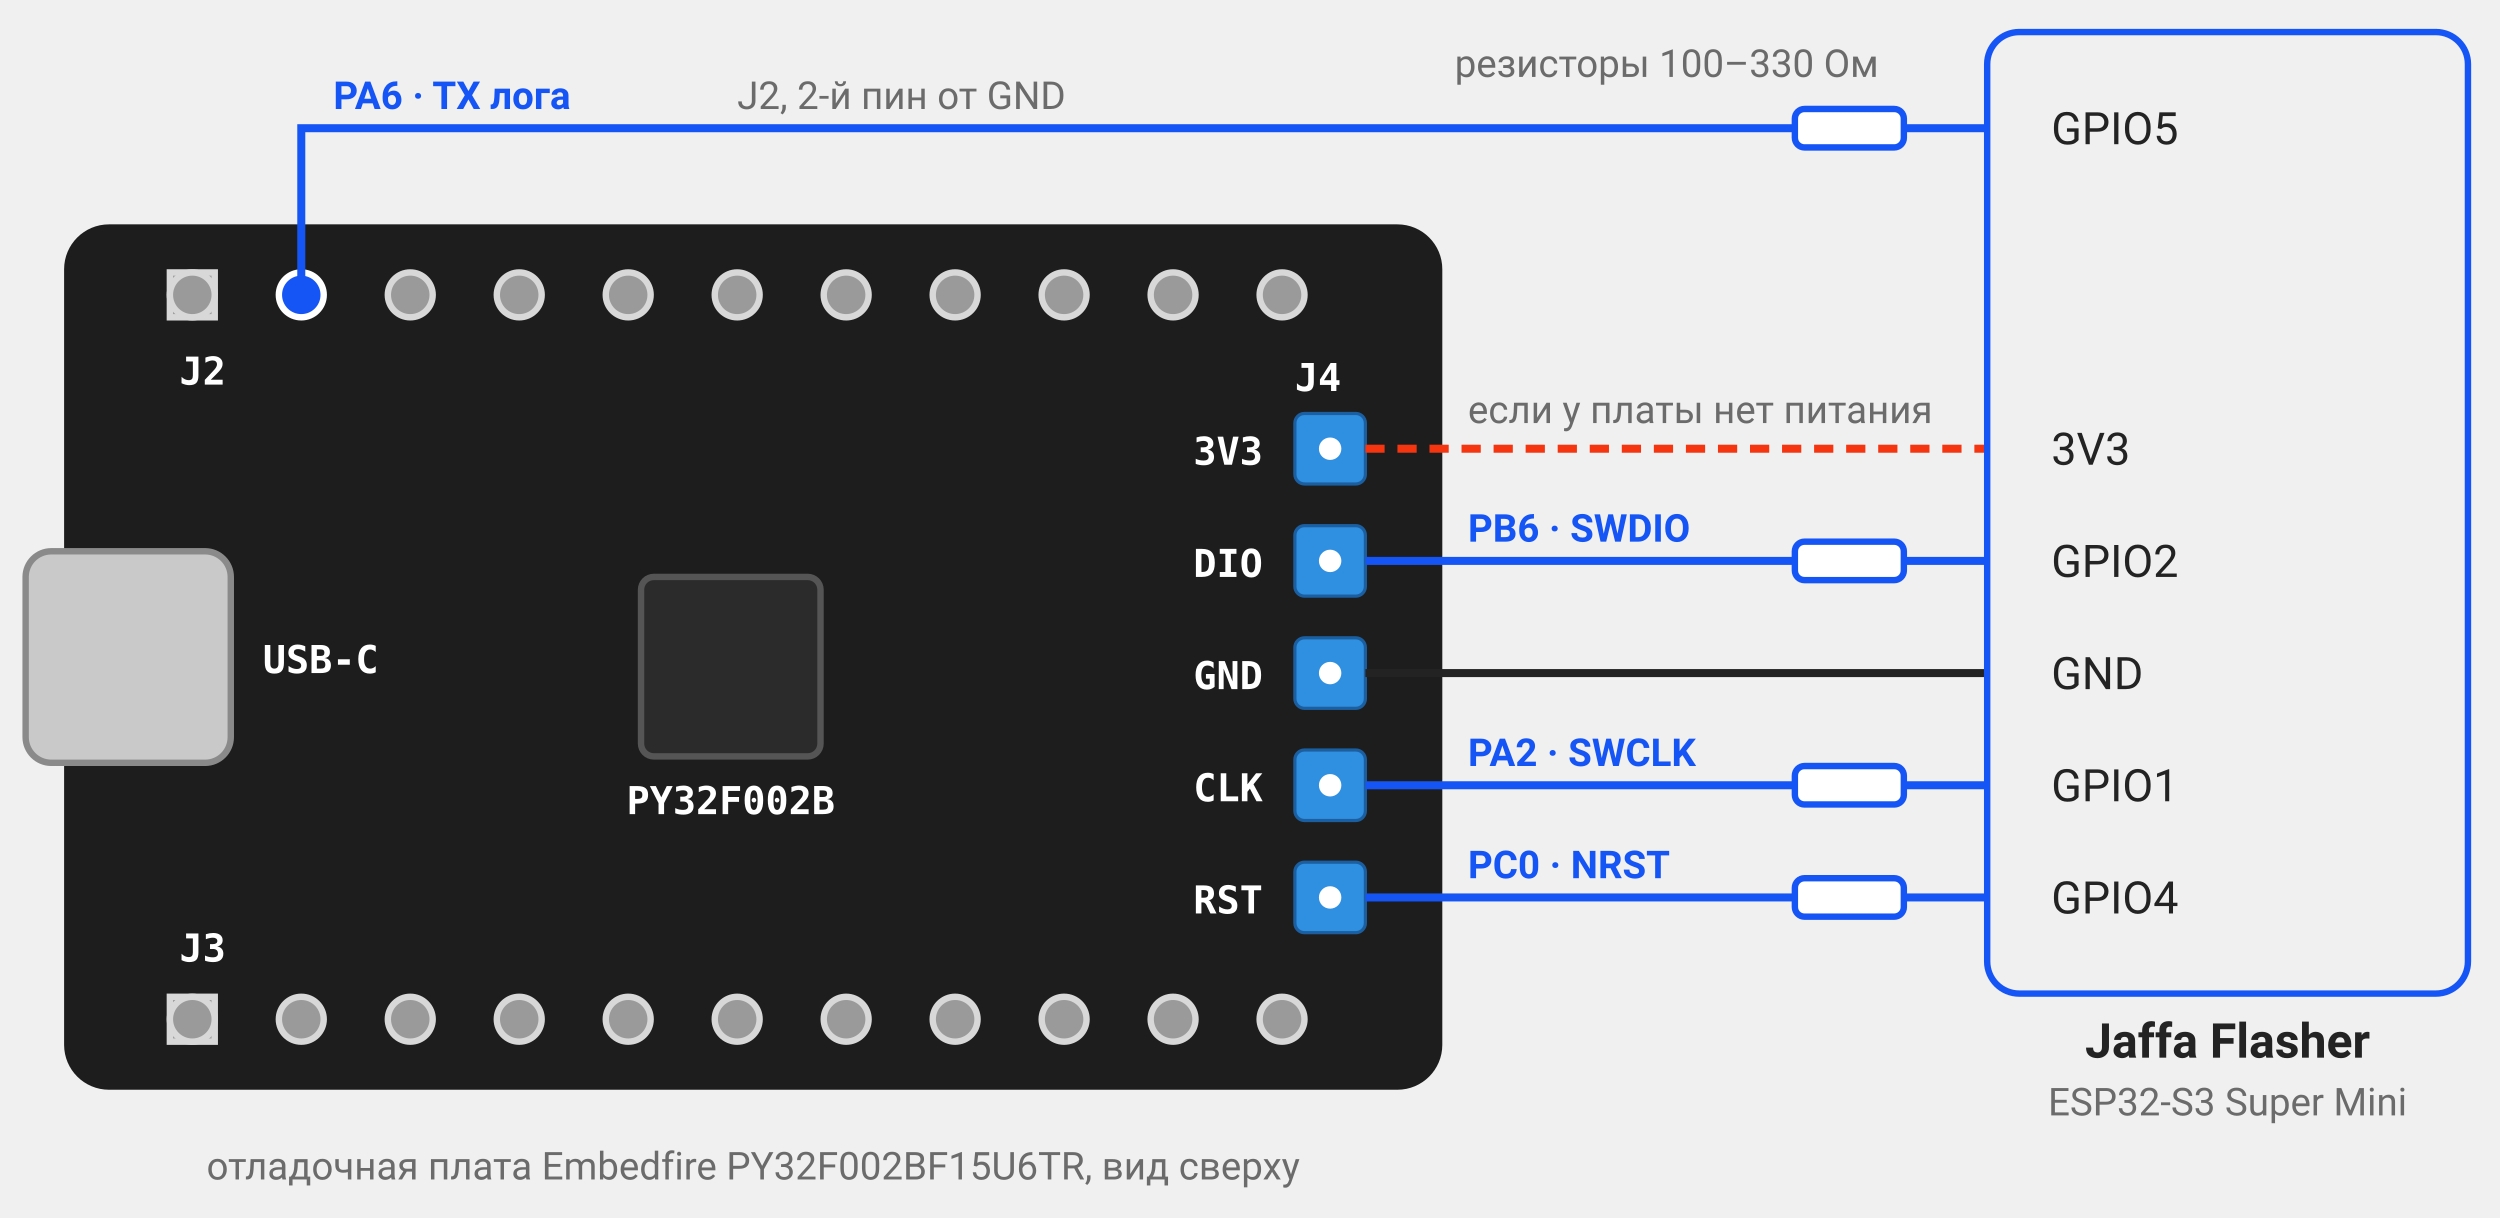
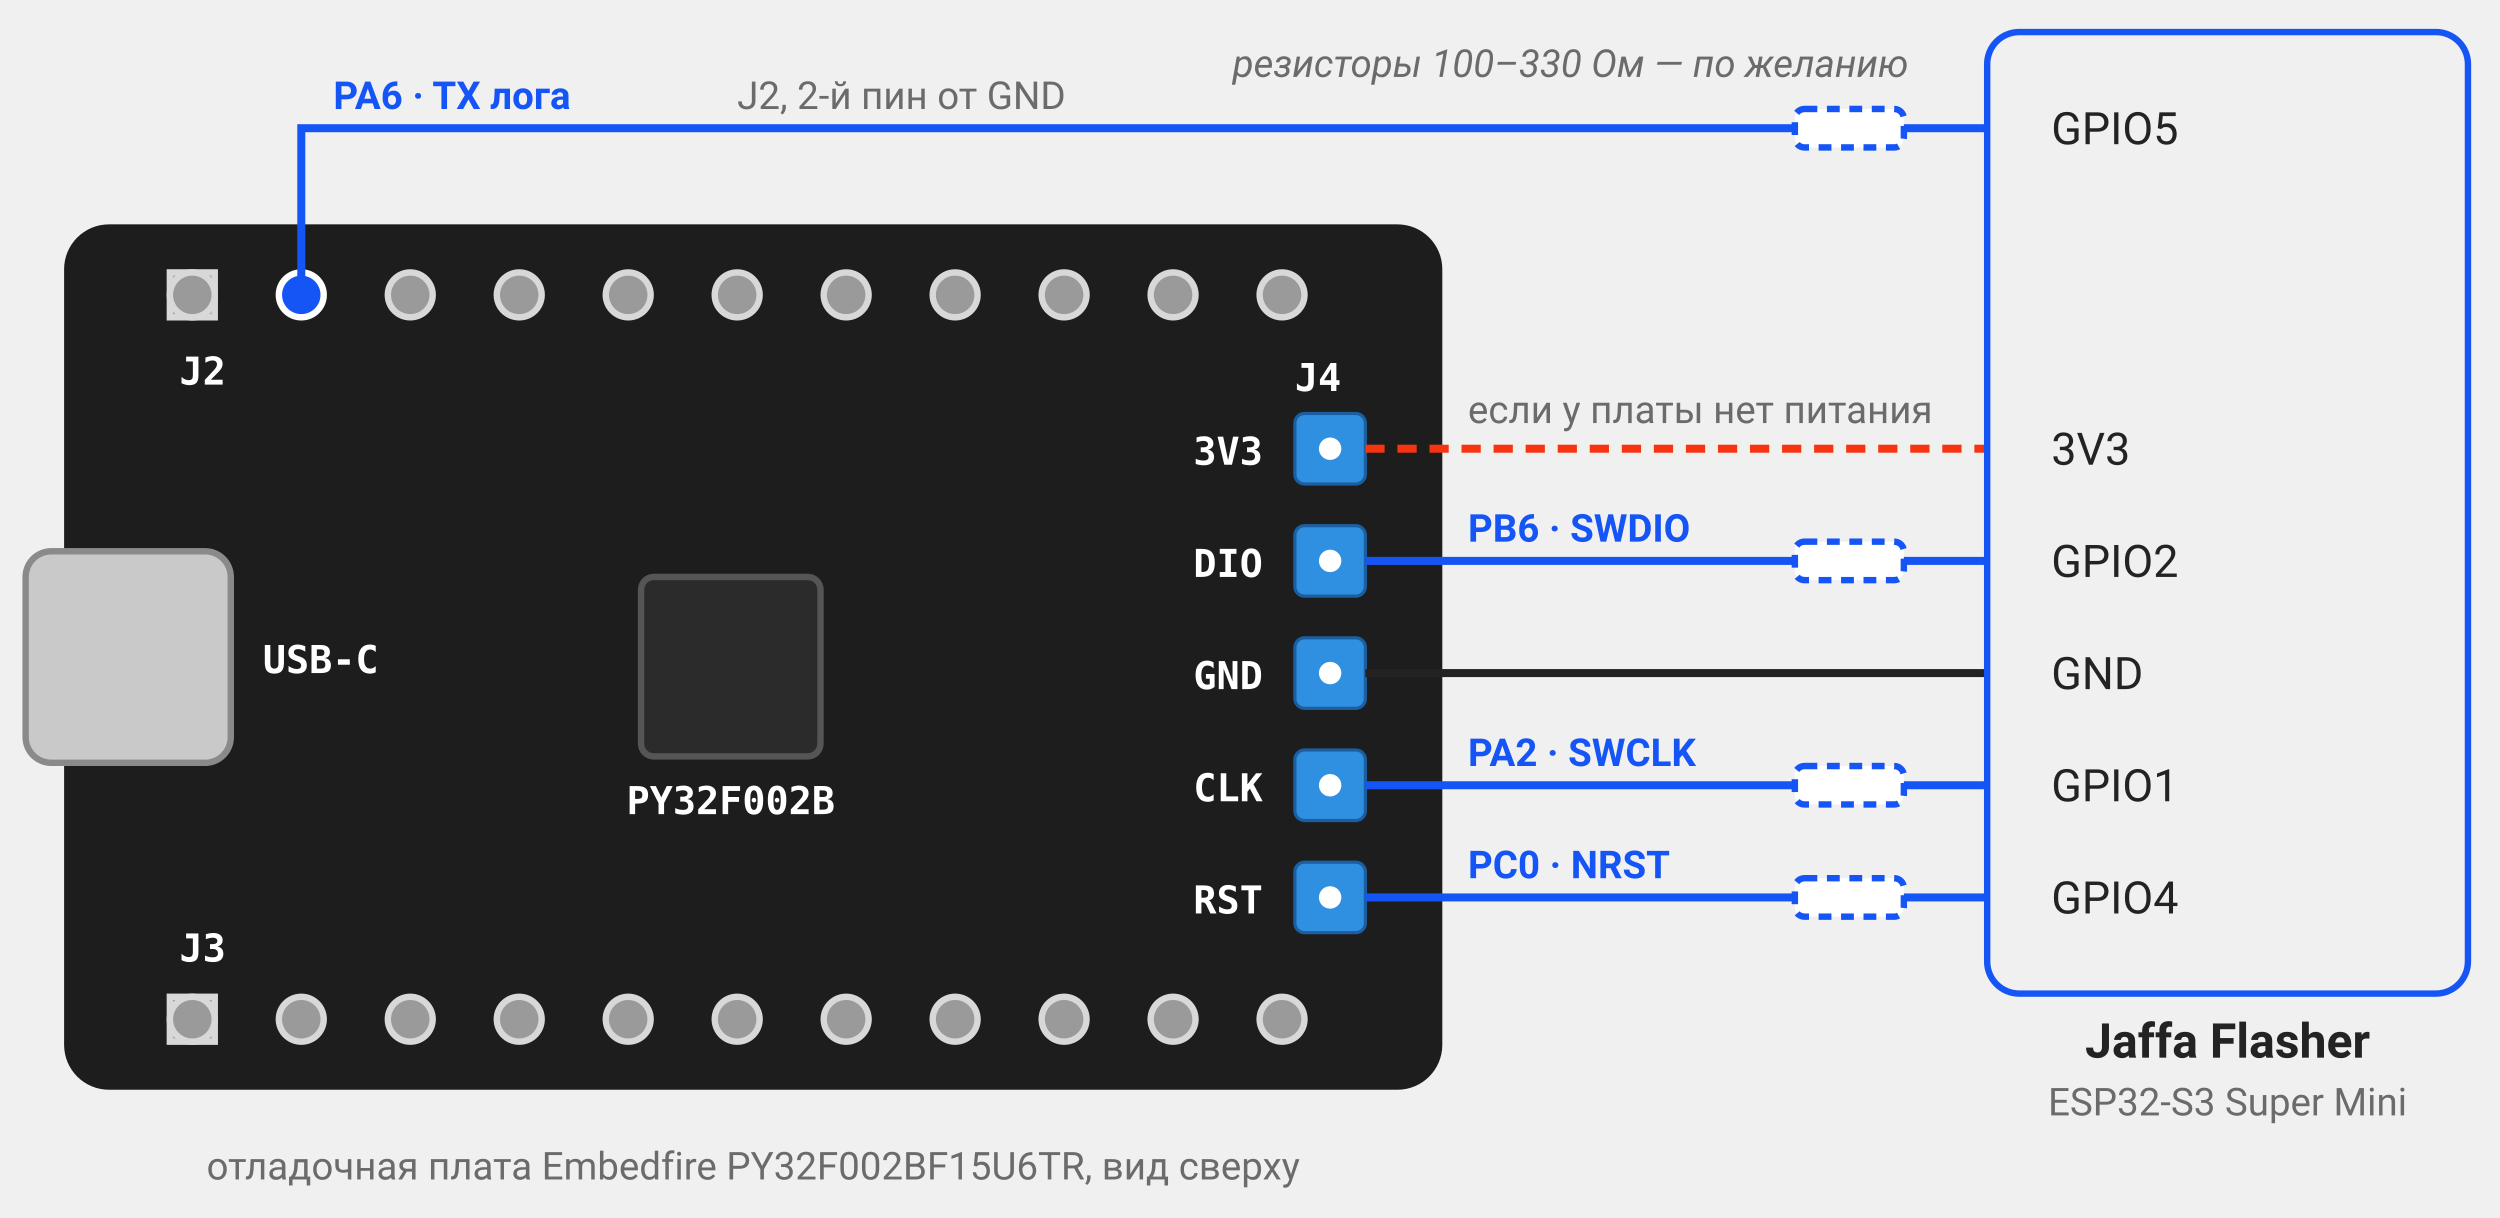
<svg xmlns="http://www.w3.org/2000/svg" viewBox="0 0 780 380" role="img" aria-labelledby="t">
  <style>
    text { font: 14px Roboto, Helvetica, Arial, sans-serif; fill: #232323; }
    .h { font-weight: 700; font-size: 15px; }
    .s { font-size: 12px; fill: #6b6b6b; }
+     .i { font-style: italic; }
    .silk { font: 700 12px ui-monospace, Menlo, Consolas, monospace; fill: #ffffff; }
    .chip { font-size: 12px; font-weight: 700; fill: #1655F5; }
    .w { stroke: #1655F5; stroke-width: 2.5; fill: none; }
    .g { stroke: #232323; stroke-width: 2.5; fill: none; }
    .p { stroke: #F53410; stroke-width: 2.5; fill: none; stroke-dasharray: 6 4; }
-     .r { fill: #fff; stroke: #1655F5; stroke-width: 2; }
+     .r { fill: #fff; stroke: #1655F5; stroke-width: 2; stroke-dasharray: 4 3; }
    .box { fill: #F3F6FE; stroke: #1655F5; stroke-width: 2; }
    .pcb { fill: #1d1d1d; }
    .hole, .hole1 { fill: #9a9a9a; stroke: #d8d8d8; stroke-width: 2; }
    .pad1 { fill: #9a9a9a; stroke: #d8d8d8; stroke-width: 2; }
    .hot { fill: #1655F5; stroke: #ffffff; stroke-width: 2; }
    .pin { fill: #2f8fe0; stroke: #1b5fa0; stroke-width: 1; }
  </style>
  <rect class="pcb" x="20" y="70" width="430" height="270" rx="14" />
  <rect class="pad1" x="53" y="85" width="14" height="14" />
  <rect class="pad1" x="53" y="311" width="14" height="14" />
  <circle class="hole1" cx="60" cy="92" r="7" />
  <circle class="hot" cx="94" cy="92" r="7" />
  <circle class="hole" cx="128" cy="92" r="7" />
  <circle class="hole" cx="162" cy="92" r="7" />
  <circle class="hole" cx="196" cy="92" r="7" />
  <circle class="hole" cx="230" cy="92" r="7" />
  <circle class="hole" cx="264" cy="92" r="7" />
  <circle class="hole" cx="298" cy="92" r="7" />
  <circle class="hole" cx="332" cy="92" r="7" />
  <circle class="hole" cx="366" cy="92" r="7" />
  <circle class="hole" cx="400" cy="92" r="7" />
  <circle class="hole1" cx="60" cy="318" r="7" />
  <circle class="hole" cx="94" cy="318" r="7" />
  <circle class="hole" cx="128" cy="318" r="7" />
  <circle class="hole" cx="162" cy="318" r="7" />
  <circle class="hole" cx="196" cy="318" r="7" />
  <circle class="hole" cx="230" cy="318" r="7" />
  <circle class="hole" cx="264" cy="318" r="7" />
  <circle class="hole" cx="298" cy="318" r="7" />
  <circle class="hole" cx="332" cy="318" r="7" />
  <circle class="hole" cx="366" cy="318" r="7" />
  <circle class="hole" cx="400" cy="318" r="7" />
  <rect x="8" y="172" width="64" height="66" rx="8" fill="#c9c9c9" stroke="#8a8a8a" stroke-width="2" />
  <text class="silk" x="82" y="210">USB-C</text>
  <rect x="200" y="180" width="56" height="56" rx="4" fill="#2b2b2b" stroke="#555" stroke-width="2" />
  <text class="silk" x="228" y="254" text-anchor="middle">PY32F002B</text>
  <text class="silk" x="404" y="122">J4</text>
  <text class="silk" x="56" y="120">J2</text>
  <text class="silk" x="56" y="300">J3</text>
  <text class="s" x="235" y="368" text-anchor="middle">отладочная плата Embedfire PY32F002BF15U6TR, вид сверху</text>
  <path class="w" d="M94 92 V40 H620" />
  <text class="chip" x="104" y="34">PA6 · TX лога</text>
  <text class="s" x="230" y="34">J2, 2-й пин от GND</text>
  <rect class="r" x="560" y="34" width="34" height="12" rx="3" />
  <text x="640" y="45">GPIO5</text>
  <rect class="pin" x="404" y="129" width="22" height="22" rx="3" />
  <circle cx="415" cy="140" r="3.5" fill="#fff" />
  <text class="silk" x="394" y="145" text-anchor="end">3V3</text>
  <path class="p" d="M426 140 H620" />
  <text x="640" y="145">3V3</text>
  <rect class="pin" x="404" y="164" width="22" height="22" rx="3" />
  <circle cx="415" cy="175" r="3.5" fill="#fff" />
  <text class="silk" x="394" y="180" text-anchor="end">DIO</text>
  <path class="w" d="M426 175 H620" />
  <text class="chip" x="458" y="169">PB6 · SWDIO</text>
  <rect class="r" x="560" y="169" width="34" height="12" rx="3" />
  <text x="640" y="180">GPIO2</text>
  <rect class="pin" x="404" y="199" width="22" height="22" rx="3" />
  <circle cx="415" cy="210" r="3.5" fill="#fff" />
  <text class="silk" x="394" y="215" text-anchor="end">GND</text>
  <path class="g" d="M426 210 H620" />
  <text x="640" y="215">GND</text>
  <rect class="pin" x="404" y="234" width="22" height="22" rx="3" />
  <circle cx="415" cy="245" r="3.5" fill="#fff" />
  <text class="silk" x="394" y="250" text-anchor="end">CLK</text>
  <path class="w" d="M426 245 H620" />
  <text class="chip" x="458" y="239">PA2 · SWCLK</text>
  <rect class="r" x="560" y="239" width="34" height="12" rx="3" />
  <text x="640" y="250">GPIO1</text>
  <rect class="pin" x="404" y="269" width="22" height="22" rx="3" />
  <circle cx="415" cy="280" r="3.5" fill="#fff" />
  <text class="silk" x="394" y="285" text-anchor="end">RST</text>
  <path class="w" d="M426 280 H620" />
  <text class="chip" x="458" y="274">PC0 · NRST</text>
  <rect class="r" x="560" y="274" width="34" height="12" rx="3" />
  <text x="640" y="285">GPIO4</text>
  <rect class="box" x="620" y="10" width="150" height="300" rx="10" fill-opacity="0" />
  <text class="h" x="695" y="330" text-anchor="middle">Jaffa Flasher</text>
  <text class="s" x="695" y="348" text-anchor="middle">ESP32-S3 Super Mini</text>
-   <text class="s" x="520" y="24" text-anchor="middle">резисторы 100–330 Ом</text>
+   <text class="s i" x="490" y="24" text-anchor="middle">резисторы 100–330 Ом — по желанию</text>
  <text class="s" x="458" y="132">если у платы нет питания</text>
</svg>
